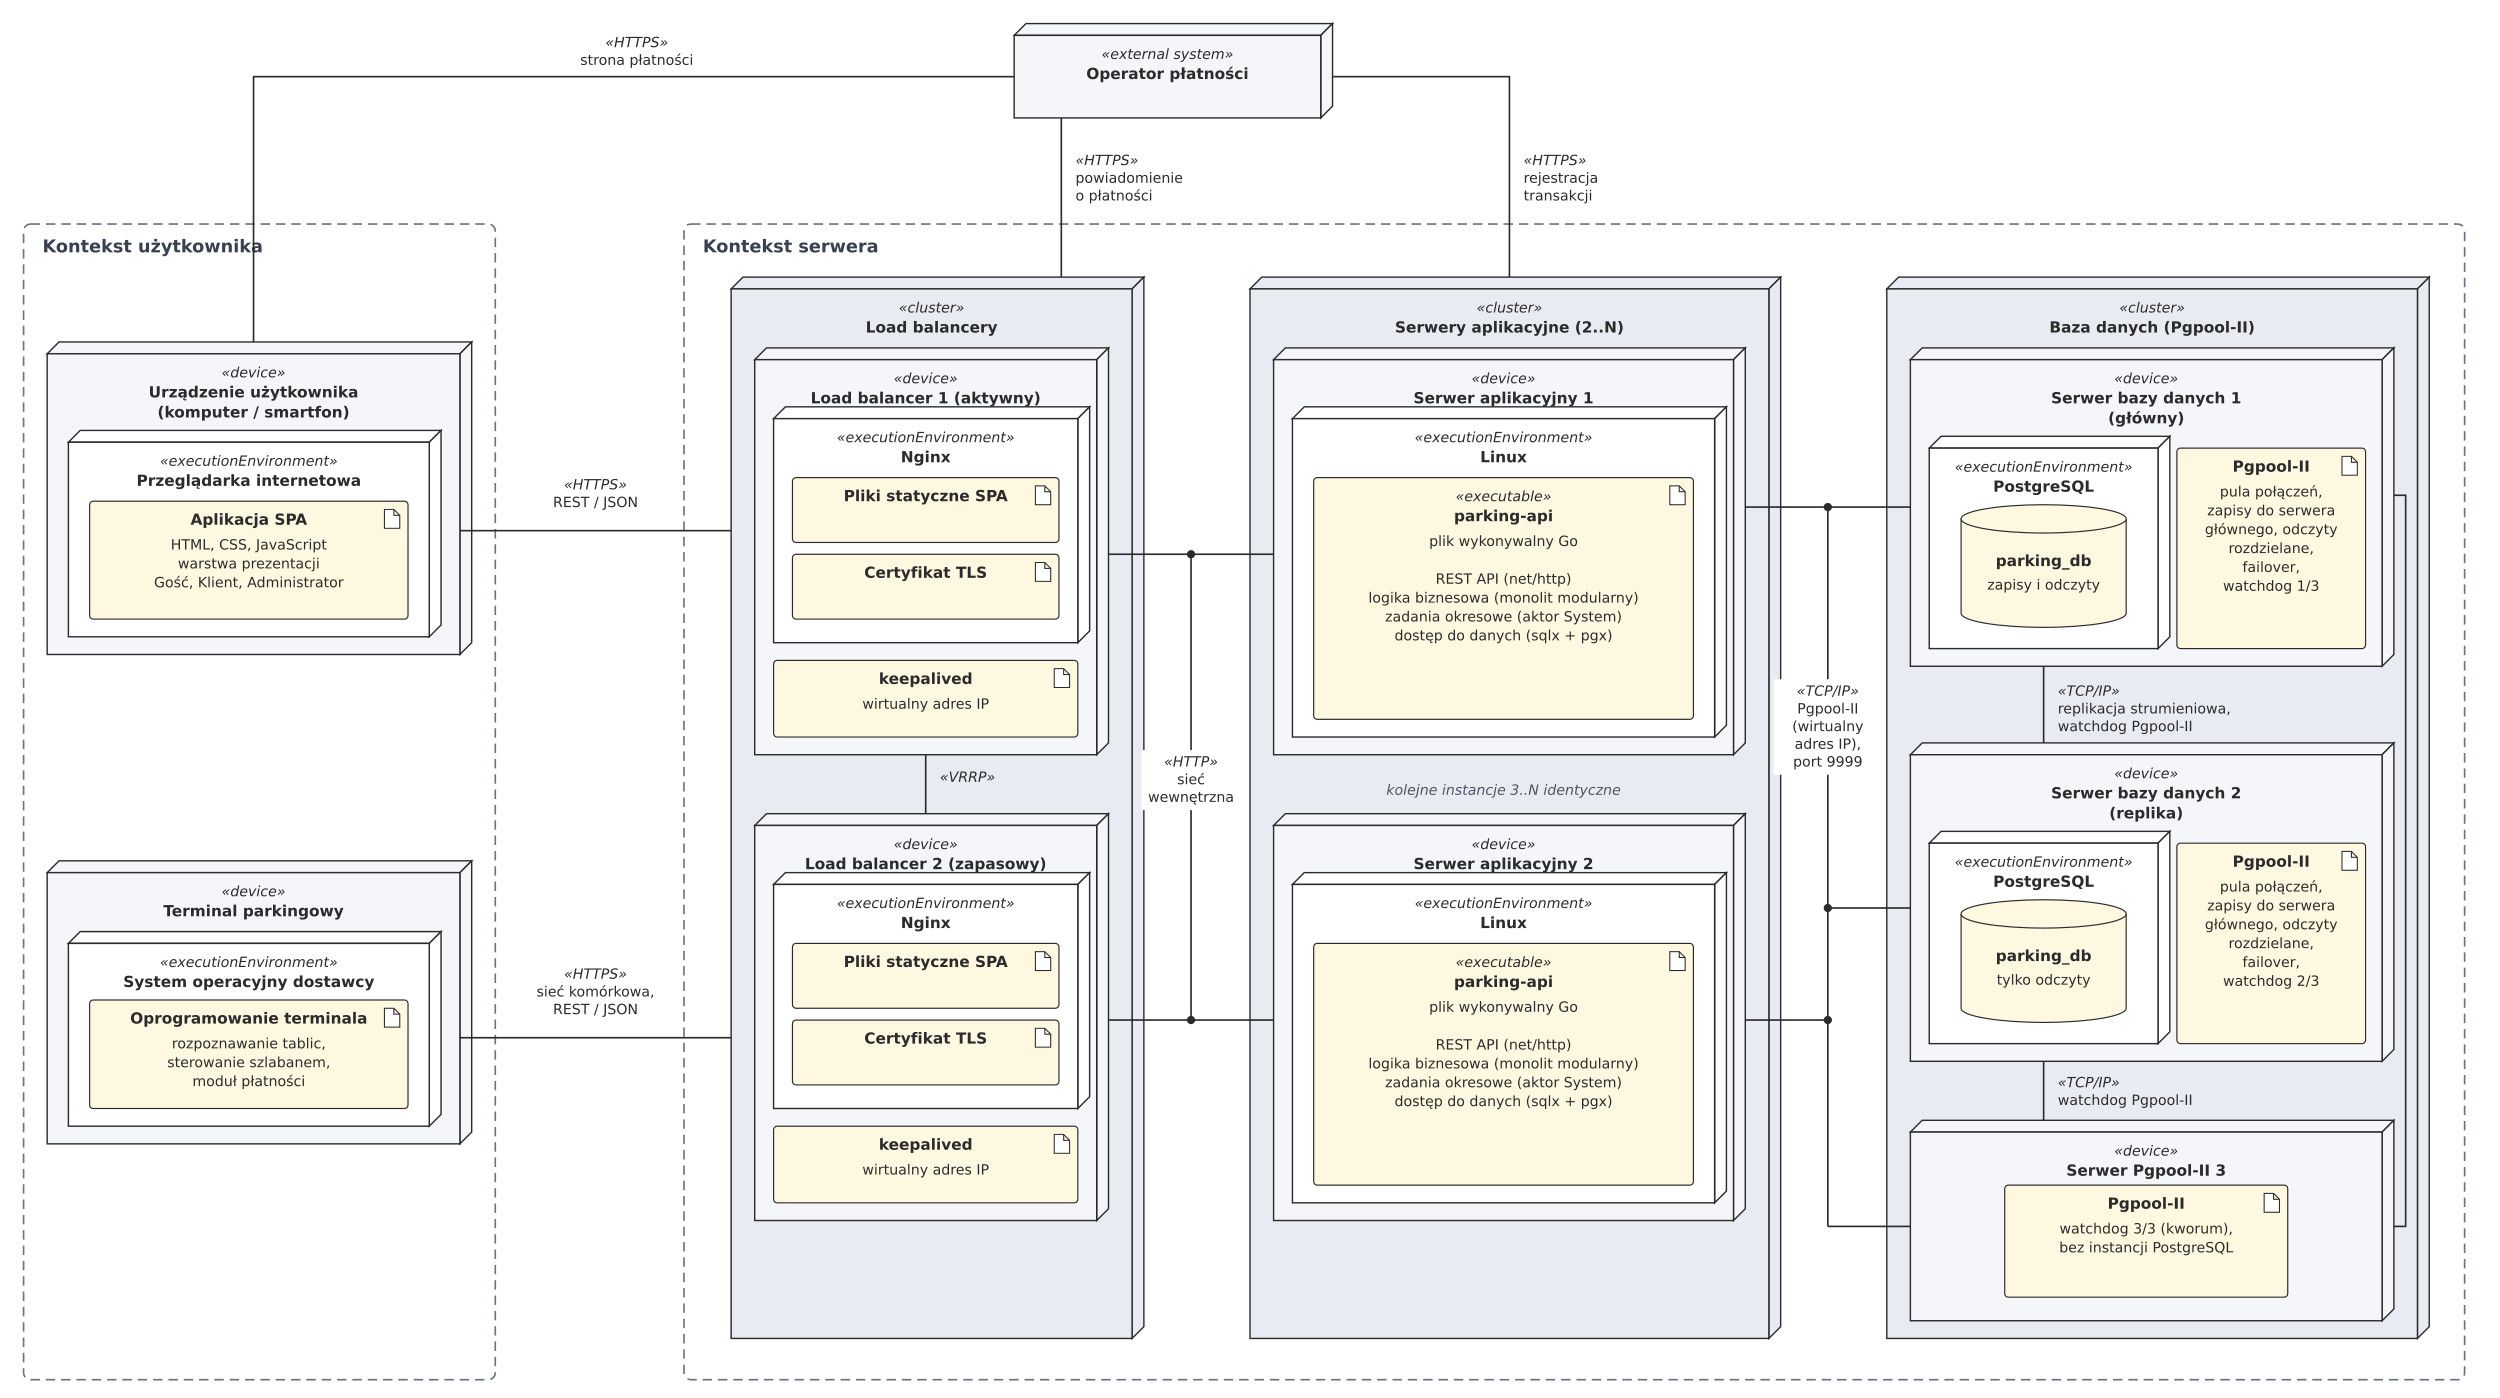
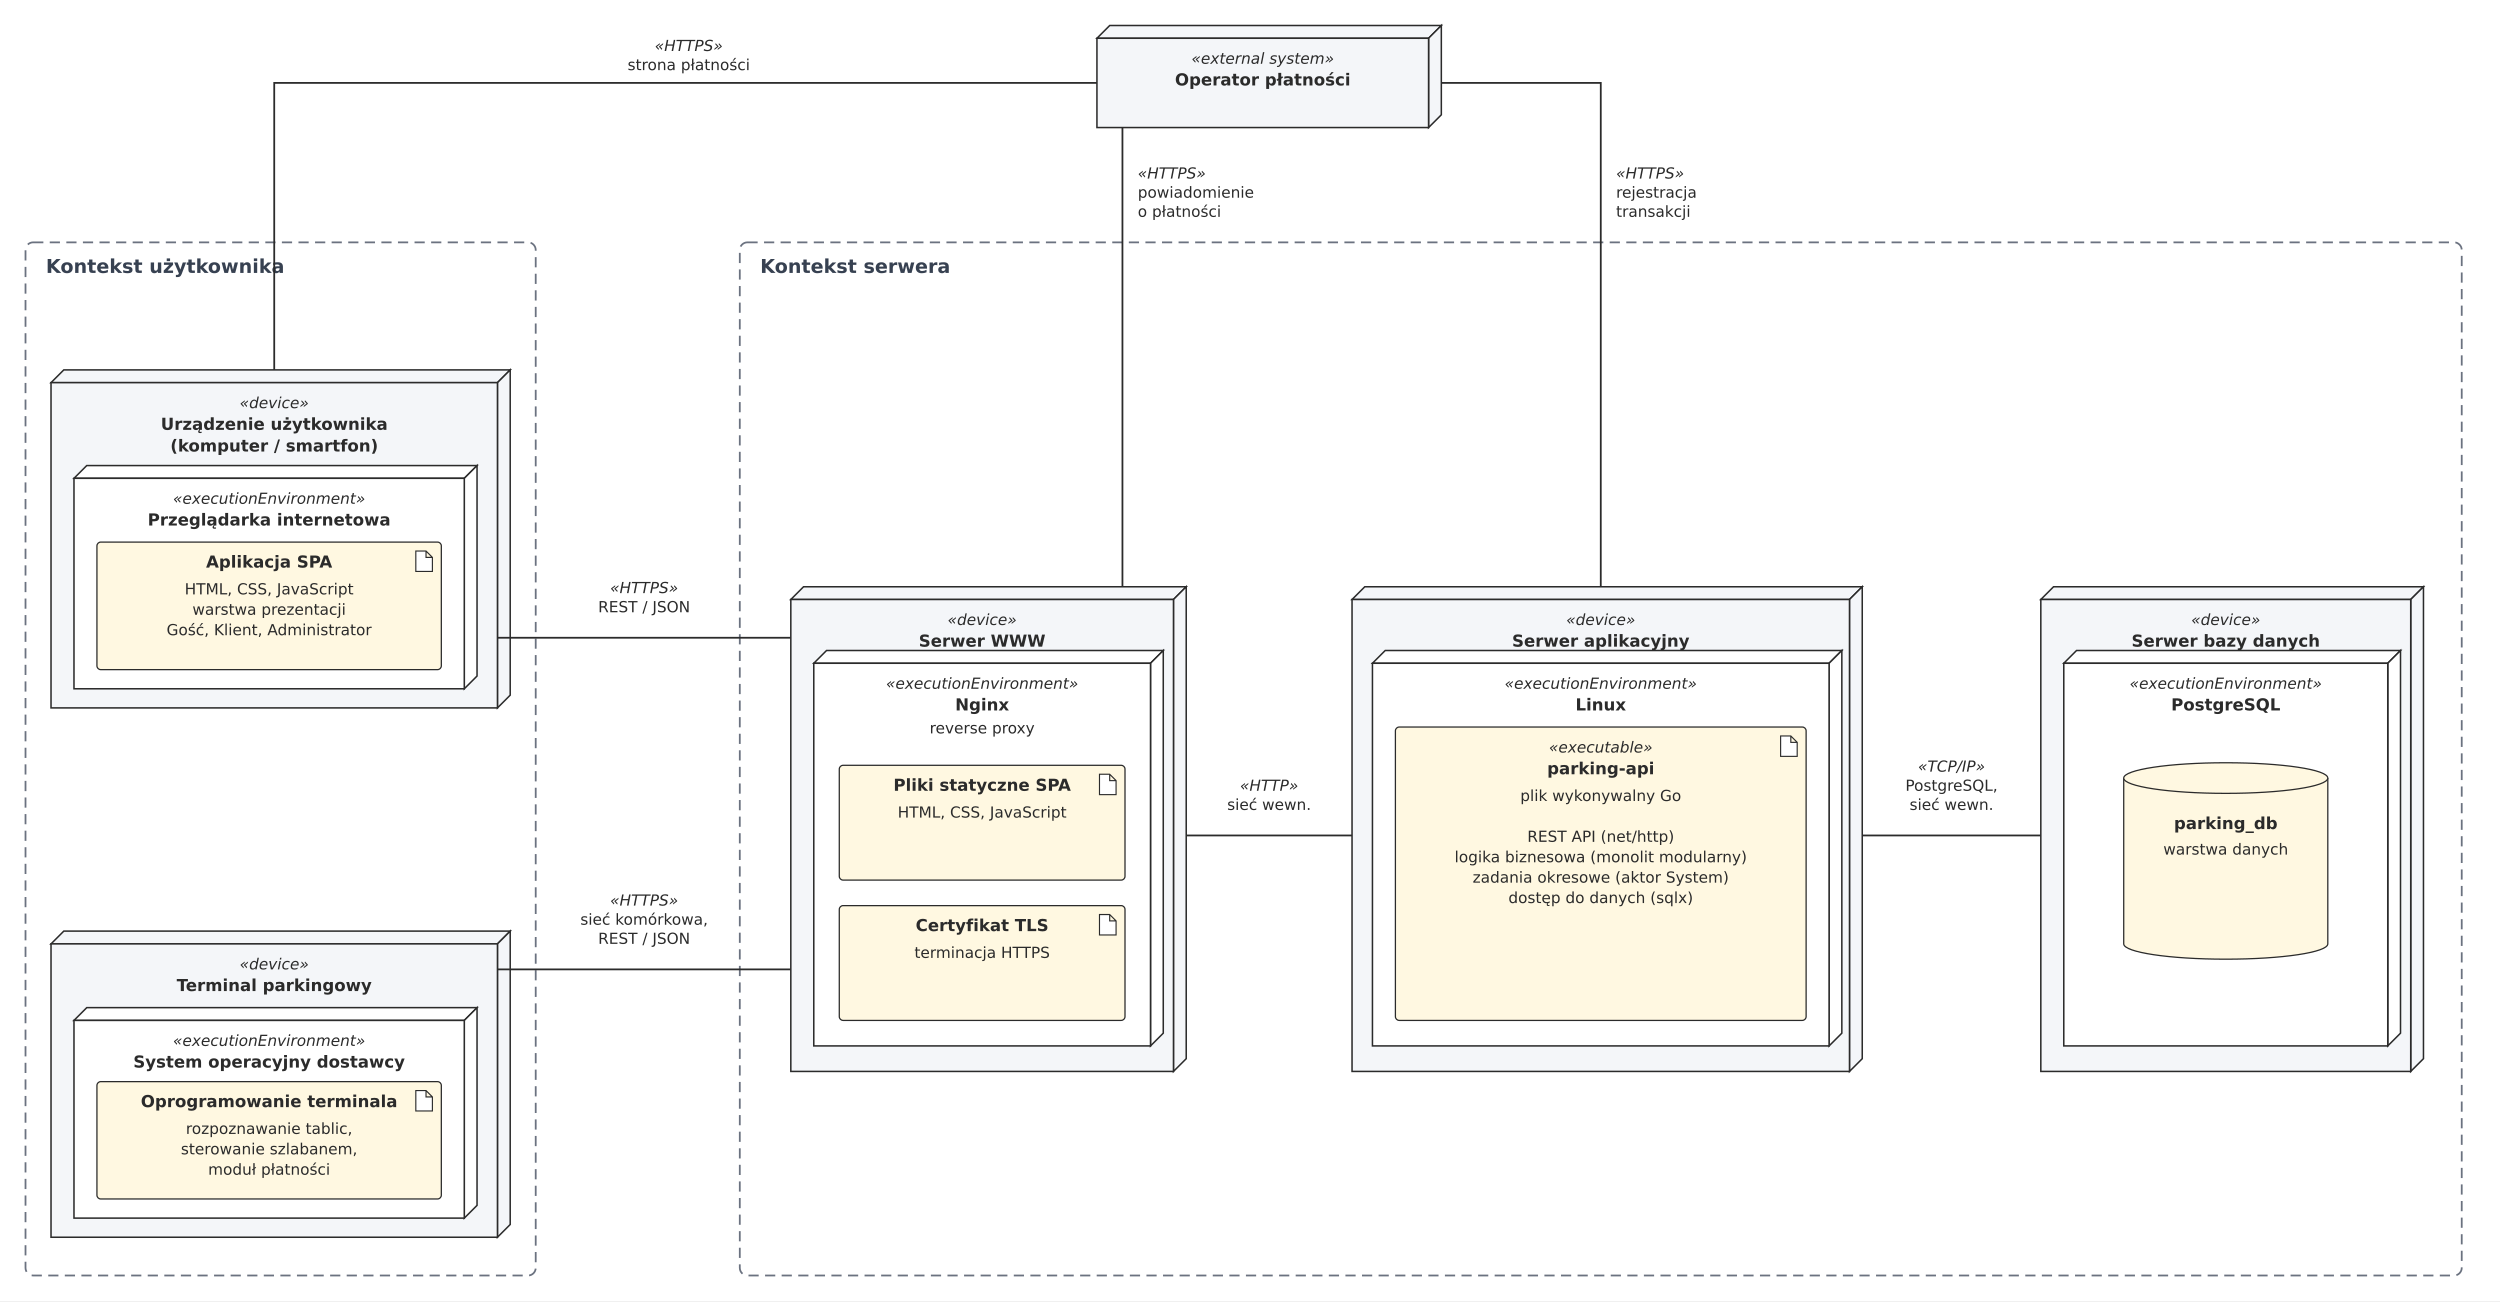
- <svg xmlns="http://www.w3.org/2000/svg" width="2120" height="1185" viewBox="0 0 2120 1185">
-   <rect width="2120" height="1185" fill="#FFFFFF" />
-   <rect x="20" y="190" width="400" height="980" rx="6" fill="none" stroke="#6B7280" stroke-width="1.4" stroke-dasharray="8 5" />
+ <svg xmlns="http://www.w3.org/2000/svg" width="1960" height="1020" viewBox="0 0 1960 1020">
+   <rect width="1960" height="1020" fill="#FFFFFF" />
+   <rect x="20" y="190" width="400" height="810" rx="6" fill="none" stroke="#6B7280" stroke-width="1.4" stroke-dasharray="8 5" />
  <text x="36" y="214" font-family="DejaVu Sans, sans-serif" font-size="15" text-anchor="start" font-weight="bold" font-style="normal" fill="#374151">Kontekst użytkownika</text>
-   <rect x="580" y="190" width="1510" height="980" rx="6" fill="none" stroke="#6B7280" stroke-width="1.4" stroke-dasharray="8 5" />
+   <rect x="580" y="190" width="1350" height="810" rx="6" fill="none" stroke="#6B7280" stroke-width="1.4" stroke-dasharray="8 5" />
  <text x="596" y="214" font-family="DejaVu Sans, sans-serif" font-size="15" text-anchor="start" font-weight="bold" font-style="normal" fill="#374151">Kontekst serwera</text>
  <polygon points="40,300 50,290 400,290 390,300" fill="#F4F6F9" stroke="#2B2B2B" stroke-width="1.2" />
  <polygon points="390,300 400,290 400,545 390,555" fill="#F4F6F9" stroke="#2B2B2B" stroke-width="1.2" />
  <rect x="40" y="300" width="350" height="255" fill="#F4F6F9" stroke="#2B2B2B" stroke-width="1.2" />
  <text x="215.0" y="320" font-family="DejaVu Sans, sans-serif" font-size="12" text-anchor="middle" font-weight="normal" font-style="italic" fill="#2B2B2B">«device»</text>
  <text x="215.0" y="337" font-family="DejaVu Sans, sans-serif" font-size="13" text-anchor="middle" font-weight="bold" font-style="normal" fill="#2B2B2B">Urządzenie użytkownika</text>
  <text x="215.0" y="354" font-family="DejaVu Sans, sans-serif" font-size="13" text-anchor="middle" font-weight="bold" font-style="normal" fill="#2B2B2B">(komputer / smartfon)</text>
  <polygon points="58,375 68,365 374,365 364,375" fill="#FFFFFF" stroke="#2B2B2B" stroke-width="1.2" />
  <polygon points="364,375 374,365 374,530 364,540" fill="#FFFFFF" stroke="#2B2B2B" stroke-width="1.2" />
  <rect x="58" y="375" width="306" height="165" fill="#FFFFFF" stroke="#2B2B2B" stroke-width="1.2" />
  <text x="211.0" y="395" font-family="DejaVu Sans, sans-serif" font-size="12" text-anchor="middle" font-weight="normal" font-style="italic" fill="#2B2B2B">«executionEnvironment»</text>
  <text x="211.0" y="412" font-family="DejaVu Sans, sans-serif" font-size="13" text-anchor="middle" font-weight="bold" font-style="normal" fill="#2B2B2B">Przeglądarka internetowa</text>
  <rect x="76" y="425" width="270" height="100" rx="3" fill="#FFF8E1" stroke="#2B2B2B" stroke-width="1" />
  <path d="M326,432 h8 l5,5 v11 h-13 z M334,432 v5 h5" fill="#FFFFFF" stroke="#2B2B2B" stroke-width="0.9" />
  <text x="211.0" y="445" font-family="DejaVu Sans, sans-serif" font-size="13" text-anchor="middle" font-weight="bold" font-style="normal" fill="#2B2B2B">Aplikacja SPA</text>
  <text x="211.0" y="466" font-family="DejaVu Sans, sans-serif" font-size="12" text-anchor="middle" font-weight="normal" font-style="normal" fill="#2B2B2B">HTML, CSS, JavaScript</text>
  <text x="211.0" y="482" font-family="DejaVu Sans, sans-serif" font-size="12" text-anchor="middle" font-weight="normal" font-style="normal" fill="#2B2B2B">warstwa prezentacji</text>
  <text x="211.0" y="498" font-family="DejaVu Sans, sans-serif" font-size="12" text-anchor="middle" font-weight="normal" font-style="normal" fill="#2B2B2B">Gość, Klient, Administrator</text>
  <polygon points="40,740 50,730 400,730 390,740" fill="#F4F6F9" stroke="#2B2B2B" stroke-width="1.2" />
  <polygon points="390,740 400,730 400,960 390,970" fill="#F4F6F9" stroke="#2B2B2B" stroke-width="1.2" />
  <rect x="40" y="740" width="350" height="230" fill="#F4F6F9" stroke="#2B2B2B" stroke-width="1.2" />
  <text x="215.0" y="760" font-family="DejaVu Sans, sans-serif" font-size="12" text-anchor="middle" font-weight="normal" font-style="italic" fill="#2B2B2B">«device»</text>
  <text x="215.0" y="777" font-family="DejaVu Sans, sans-serif" font-size="13" text-anchor="middle" font-weight="bold" font-style="normal" fill="#2B2B2B">Terminal parkingowy</text>
  <polygon points="58,800 68,790 374,790 364,800" fill="#FFFFFF" stroke="#2B2B2B" stroke-width="1.2" />
  <polygon points="364,800 374,790 374,945 364,955" fill="#FFFFFF" stroke="#2B2B2B" stroke-width="1.2" />
  <rect x="58" y="800" width="306" height="155" fill="#FFFFFF" stroke="#2B2B2B" stroke-width="1.2" />
  <text x="211.0" y="820" font-family="DejaVu Sans, sans-serif" font-size="12" text-anchor="middle" font-weight="normal" font-style="italic" fill="#2B2B2B">«executionEnvironment»</text>
  <text x="211.0" y="837" font-family="DejaVu Sans, sans-serif" font-size="13" text-anchor="middle" font-weight="bold" font-style="normal" fill="#2B2B2B">System operacyjny dostawcy</text>
  <rect x="76" y="848" width="270" height="92" rx="3" fill="#FFF8E1" stroke="#2B2B2B" stroke-width="1" />
  <path d="M326,855 h8 l5,5 v11 h-13 z M334,855 v5 h5" fill="#FFFFFF" stroke="#2B2B2B" stroke-width="0.9" />
  <text x="211.0" y="868" font-family="DejaVu Sans, sans-serif" font-size="13" text-anchor="middle" font-weight="bold" font-style="normal" fill="#2B2B2B">Oprogramowanie terminala</text>
  <text x="211.0" y="889" font-family="DejaVu Sans, sans-serif" font-size="12" text-anchor="middle" font-weight="normal" font-style="normal" fill="#2B2B2B">rozpoznawanie tablic,</text>
  <text x="211.0" y="905" font-family="DejaVu Sans, sans-serif" font-size="12" text-anchor="middle" font-weight="normal" font-style="normal" fill="#2B2B2B">sterowanie szlabanem,</text>
  <text x="211.0" y="921" font-family="DejaVu Sans, sans-serif" font-size="12" text-anchor="middle" font-weight="normal" font-style="normal" fill="#2B2B2B">moduł płatności</text>
-   <polygon points="620,245 630,235 970,235 960,245" fill="#E8ECF2" stroke="#2B2B2B" stroke-width="1.2" />
-   <polygon points="960,245 970,235 970,1125 960,1135" fill="#E8ECF2" stroke="#2B2B2B" stroke-width="1.2" />
-   <rect x="620" y="245" width="340" height="890" fill="#E8ECF2" stroke="#2B2B2B" stroke-width="1.2" />
-   <text x="790.0" y="265" font-family="DejaVu Sans, sans-serif" font-size="12" text-anchor="middle" font-weight="normal" font-style="italic" fill="#2B2B2B">«cluster»</text>
-   <text x="790.0" y="282" font-family="DejaVu Sans, sans-serif" font-size="13" text-anchor="middle" font-weight="bold" font-style="normal" fill="#2B2B2B">Load balancery</text>
-   <polygon points="640,305 650,295 940,295 930,305" fill="#F4F6F9" stroke="#2B2B2B" stroke-width="1.2" />
-   <polygon points="930,305 940,295 940,630 930,640" fill="#F4F6F9" stroke="#2B2B2B" stroke-width="1.2" />
-   <rect x="640" y="305" width="290" height="335" fill="#F4F6F9" stroke="#2B2B2B" stroke-width="1.2" />
-   <text x="785.0" y="325" font-family="DejaVu Sans, sans-serif" font-size="12" text-anchor="middle" font-weight="normal" font-style="italic" fill="#2B2B2B">«device»</text>
-   <text x="785.0" y="342" font-family="DejaVu Sans, sans-serif" font-size="13" text-anchor="middle" font-weight="bold" font-style="normal" fill="#2B2B2B">Load balancer 1 (aktywny)</text>
-   <polygon points="656,355 666,345 924,345 914,355" fill="#FFFFFF" stroke="#2B2B2B" stroke-width="1.2" />
-   <polygon points="914,355 924,345 924,535 914,545" fill="#FFFFFF" stroke="#2B2B2B" stroke-width="1.2" />
-   <rect x="656" y="355" width="258" height="190" fill="#FFFFFF" stroke="#2B2B2B" stroke-width="1.2" />
-   <text x="785.0" y="375" font-family="DejaVu Sans, sans-serif" font-size="12" text-anchor="middle" font-weight="normal" font-style="italic" fill="#2B2B2B">«executionEnvironment»</text>
-   <text x="785.0" y="392" font-family="DejaVu Sans, sans-serif" font-size="13" text-anchor="middle" font-weight="bold" font-style="normal" fill="#2B2B2B">Nginx</text>
-   <rect x="672" y="405" width="226" height="55" rx="3" fill="#FFF8E1" stroke="#2B2B2B" stroke-width="1" />
-   <path d="M878,412 h8 l5,5 v11 h-13 z M886,412 v5 h5" fill="#FFFFFF" stroke="#2B2B2B" stroke-width="0.9" />
-   <text x="785.0" y="425" font-family="DejaVu Sans, sans-serif" font-size="13" text-anchor="middle" font-weight="bold" font-style="normal" fill="#2B2B2B">Pliki statyczne SPA</text>
-   <rect x="672" y="470" width="226" height="55" rx="3" fill="#FFF8E1" stroke="#2B2B2B" stroke-width="1" />
-   <path d="M878,477 h8 l5,5 v11 h-13 z M886,477 v5 h5" fill="#FFFFFF" stroke="#2B2B2B" stroke-width="0.9" />
-   <text x="785.0" y="490" font-family="DejaVu Sans, sans-serif" font-size="13" text-anchor="middle" font-weight="bold" font-style="normal" fill="#2B2B2B">Certyfikat TLS</text>
-   <rect x="656" y="560" width="258" height="65" rx="3" fill="#FFF8E1" stroke="#2B2B2B" stroke-width="1" />
-   <path d="M894,567 h8 l5,5 v11 h-13 z M902,567 v5 h5" fill="#FFFFFF" stroke="#2B2B2B" stroke-width="0.9" />
-   <text x="785.0" y="580" font-family="DejaVu Sans, sans-serif" font-size="13" text-anchor="middle" font-weight="bold" font-style="normal" fill="#2B2B2B">keepalived</text>
-   <text x="785.0" y="601" font-family="DejaVu Sans, sans-serif" font-size="12" text-anchor="middle" font-weight="normal" font-style="normal" fill="#2B2B2B">wirtualny adres IP</text>
-   <polygon points="640,700 650,690 940,690 930,700" fill="#F4F6F9" stroke="#2B2B2B" stroke-width="1.2" />
-   <polygon points="930,700 940,690 940,1025 930,1035" fill="#F4F6F9" stroke="#2B2B2B" stroke-width="1.2" />
-   <rect x="640" y="700" width="290" height="335" fill="#F4F6F9" stroke="#2B2B2B" stroke-width="1.2" />
-   <text x="785.0" y="720" font-family="DejaVu Sans, sans-serif" font-size="12" text-anchor="middle" font-weight="normal" font-style="italic" fill="#2B2B2B">«device»</text>
-   <text x="785.0" y="737" font-family="DejaVu Sans, sans-serif" font-size="13" text-anchor="middle" font-weight="bold" font-style="normal" fill="#2B2B2B">Load balancer 2 (zapasowy)</text>
-   <polygon points="656,750 666,740 924,740 914,750" fill="#FFFFFF" stroke="#2B2B2B" stroke-width="1.2" />
-   <polygon points="914,750 924,740 924,930 914,940" fill="#FFFFFF" stroke="#2B2B2B" stroke-width="1.2" />
-   <rect x="656" y="750" width="258" height="190" fill="#FFFFFF" stroke="#2B2B2B" stroke-width="1.2" />
-   <text x="785.0" y="770" font-family="DejaVu Sans, sans-serif" font-size="12" text-anchor="middle" font-weight="normal" font-style="italic" fill="#2B2B2B">«executionEnvironment»</text>
-   <text x="785.0" y="787" font-family="DejaVu Sans, sans-serif" font-size="13" text-anchor="middle" font-weight="bold" font-style="normal" fill="#2B2B2B">Nginx</text>
-   <rect x="672" y="800" width="226" height="55" rx="3" fill="#FFF8E1" stroke="#2B2B2B" stroke-width="1" />
-   <path d="M878,807 h8 l5,5 v11 h-13 z M886,807 v5 h5" fill="#FFFFFF" stroke="#2B2B2B" stroke-width="0.9" />
-   <text x="785.0" y="820" font-family="DejaVu Sans, sans-serif" font-size="13" text-anchor="middle" font-weight="bold" font-style="normal" fill="#2B2B2B">Pliki statyczne SPA</text>
-   <rect x="672" y="865" width="226" height="55" rx="3" fill="#FFF8E1" stroke="#2B2B2B" stroke-width="1" />
-   <path d="M878,872 h8 l5,5 v11 h-13 z M886,872 v5 h5" fill="#FFFFFF" stroke="#2B2B2B" stroke-width="0.9" />
-   <text x="785.0" y="885" font-family="DejaVu Sans, sans-serif" font-size="13" text-anchor="middle" font-weight="bold" font-style="normal" fill="#2B2B2B">Certyfikat TLS</text>
-   <rect x="656" y="955" width="258" height="65" rx="3" fill="#FFF8E1" stroke="#2B2B2B" stroke-width="1" />
-   <path d="M894,962 h8 l5,5 v11 h-13 z M902,962 v5 h5" fill="#FFFFFF" stroke="#2B2B2B" stroke-width="0.9" />
-   <text x="785.0" y="975" font-family="DejaVu Sans, sans-serif" font-size="13" text-anchor="middle" font-weight="bold" font-style="normal" fill="#2B2B2B">keepalived</text>
-   <text x="785.0" y="996" font-family="DejaVu Sans, sans-serif" font-size="12" text-anchor="middle" font-weight="normal" font-style="normal" fill="#2B2B2B">wirtualny adres IP</text>
-   <path d="M785,640 L785,690" fill="none" stroke="#2B2B2B" stroke-width="1.4" />
-   <text x="797" y="663" font-family="DejaVu Sans, sans-serif" font-size="12" text-anchor="start" font-weight="normal" font-style="italic" fill="#2B2B2B">«VRRP»</text>
-   <polygon points="1060,245 1070,235 1510,235 1500,245" fill="#E8ECF2" stroke="#2B2B2B" stroke-width="1.2" />
-   <polygon points="1500,245 1510,235 1510,1125 1500,1135" fill="#E8ECF2" stroke="#2B2B2B" stroke-width="1.2" />
-   <rect x="1060" y="245" width="440" height="890" fill="#E8ECF2" stroke="#2B2B2B" stroke-width="1.2" />
-   <text x="1280.0" y="265" font-family="DejaVu Sans, sans-serif" font-size="12" text-anchor="middle" font-weight="normal" font-style="italic" fill="#2B2B2B">«cluster»</text>
-   <text x="1280.0" y="282" font-family="DejaVu Sans, sans-serif" font-size="13" text-anchor="middle" font-weight="bold" font-style="normal" fill="#2B2B2B">Serwery aplikacyjne (2..N)</text>
-   <polygon points="1080,305 1090,295 1480,295 1470,305" fill="#F4F6F9" stroke="#2B2B2B" stroke-width="1.2" />
-   <polygon points="1470,305 1480,295 1480,630 1470,640" fill="#F4F6F9" stroke="#2B2B2B" stroke-width="1.2" />
-   <rect x="1080" y="305" width="390" height="335" fill="#F4F6F9" stroke="#2B2B2B" stroke-width="1.2" />
-   <text x="1275.0" y="325" font-family="DejaVu Sans, sans-serif" font-size="12" text-anchor="middle" font-weight="normal" font-style="italic" fill="#2B2B2B">«device»</text>
-   <text x="1275.0" y="342" font-family="DejaVu Sans, sans-serif" font-size="13" text-anchor="middle" font-weight="bold" font-style="normal" fill="#2B2B2B">Serwer aplikacyjny 1</text>
-   <polygon points="1096,355 1106,345 1464,345 1454,355" fill="#FFFFFF" stroke="#2B2B2B" stroke-width="1.2" />
-   <polygon points="1454,355 1464,345 1464,615 1454,625" fill="#FFFFFF" stroke="#2B2B2B" stroke-width="1.2" />
-   <rect x="1096" y="355" width="358" height="270" fill="#FFFFFF" stroke="#2B2B2B" stroke-width="1.2" />
-   <text x="1275.0" y="375" font-family="DejaVu Sans, sans-serif" font-size="12" text-anchor="middle" font-weight="normal" font-style="italic" fill="#2B2B2B">«executionEnvironment»</text>
-   <text x="1275.0" y="392" font-family="DejaVu Sans, sans-serif" font-size="13" text-anchor="middle" font-weight="bold" font-style="normal" fill="#2B2B2B">Linux</text>
-   <rect x="1114" y="405" width="322" height="205" rx="3" fill="#FFF8E1" stroke="#2B2B2B" stroke-width="1" />
-   <path d="M1416,412 h8 l5,5 v11 h-13 z M1424,412 v5 h5" fill="#FFFFFF" stroke="#2B2B2B" stroke-width="0.9" />
-   <text x="1275.0" y="425" font-family="DejaVu Sans, sans-serif" font-size="12" text-anchor="middle" font-weight="normal" font-style="italic" fill="#2B2B2B">«executable»</text>
-   <text x="1275.0" y="442" font-family="DejaVu Sans, sans-serif" font-size="13" text-anchor="middle" font-weight="bold" font-style="normal" fill="#2B2B2B">parking-api</text>
-   <text x="1275.0" y="463" font-family="DejaVu Sans, sans-serif" font-size="12" text-anchor="middle" font-weight="normal" font-style="normal" fill="#2B2B2B">plik wykonywalny Go</text>
-   <text x="1275.0" y="479" font-family="DejaVu Sans, sans-serif" font-size="12" text-anchor="middle" font-weight="normal" font-style="normal" fill="#2B2B2B" />
-   <text x="1275.0" y="495" font-family="DejaVu Sans, sans-serif" font-size="12" text-anchor="middle" font-weight="normal" font-style="normal" fill="#2B2B2B">REST API (net/http)</text>
-   <text x="1275.0" y="511" font-family="DejaVu Sans, sans-serif" font-size="12" text-anchor="middle" font-weight="normal" font-style="normal" fill="#2B2B2B">logika biznesowa (monolit modularny)</text>
-   <text x="1275.0" y="527" font-family="DejaVu Sans, sans-serif" font-size="12" text-anchor="middle" font-weight="normal" font-style="normal" fill="#2B2B2B">zadania okresowe (aktor System)</text>
-   <text x="1275.0" y="543" font-family="DejaVu Sans, sans-serif" font-size="12" text-anchor="middle" font-weight="normal" font-style="normal" fill="#2B2B2B">dostęp do danych (sqlx + pgx)</text>
-   <polygon points="1080,700 1090,690 1480,690 1470,700" fill="#F4F6F9" stroke="#2B2B2B" stroke-width="1.2" />
-   <polygon points="1470,700 1480,690 1480,1025 1470,1035" fill="#F4F6F9" stroke="#2B2B2B" stroke-width="1.2" />
-   <rect x="1080" y="700" width="390" height="335" fill="#F4F6F9" stroke="#2B2B2B" stroke-width="1.2" />
-   <text x="1275.0" y="720" font-family="DejaVu Sans, sans-serif" font-size="12" text-anchor="middle" font-weight="normal" font-style="italic" fill="#2B2B2B">«device»</text>
-   <text x="1275.0" y="737" font-family="DejaVu Sans, sans-serif" font-size="13" text-anchor="middle" font-weight="bold" font-style="normal" fill="#2B2B2B">Serwer aplikacyjny 2</text>
-   <polygon points="1096,750 1106,740 1464,740 1454,750" fill="#FFFFFF" stroke="#2B2B2B" stroke-width="1.2" />
-   <polygon points="1454,750 1464,740 1464,1010 1454,1020" fill="#FFFFFF" stroke="#2B2B2B" stroke-width="1.2" />
-   <rect x="1096" y="750" width="358" height="270" fill="#FFFFFF" stroke="#2B2B2B" stroke-width="1.2" />
-   <text x="1275.0" y="770" font-family="DejaVu Sans, sans-serif" font-size="12" text-anchor="middle" font-weight="normal" font-style="italic" fill="#2B2B2B">«executionEnvironment»</text>
-   <text x="1275.0" y="787" font-family="DejaVu Sans, sans-serif" font-size="13" text-anchor="middle" font-weight="bold" font-style="normal" fill="#2B2B2B">Linux</text>
-   <rect x="1114" y="800" width="322" height="205" rx="3" fill="#FFF8E1" stroke="#2B2B2B" stroke-width="1" />
-   <path d="M1416,807 h8 l5,5 v11 h-13 z M1424,807 v5 h5" fill="#FFFFFF" stroke="#2B2B2B" stroke-width="0.9" />
-   <text x="1275.0" y="820" font-family="DejaVu Sans, sans-serif" font-size="12" text-anchor="middle" font-weight="normal" font-style="italic" fill="#2B2B2B">«executable»</text>
-   <text x="1275.0" y="837" font-family="DejaVu Sans, sans-serif" font-size="13" text-anchor="middle" font-weight="bold" font-style="normal" fill="#2B2B2B">parking-api</text>
-   <text x="1275.0" y="858" font-family="DejaVu Sans, sans-serif" font-size="12" text-anchor="middle" font-weight="normal" font-style="normal" fill="#2B2B2B">plik wykonywalny Go</text>
-   <text x="1275.0" y="874" font-family="DejaVu Sans, sans-serif" font-size="12" text-anchor="middle" font-weight="normal" font-style="normal" fill="#2B2B2B" />
-   <text x="1275.0" y="890" font-family="DejaVu Sans, sans-serif" font-size="12" text-anchor="middle" font-weight="normal" font-style="normal" fill="#2B2B2B">REST API (net/http)</text>
-   <text x="1275.0" y="906" font-family="DejaVu Sans, sans-serif" font-size="12" text-anchor="middle" font-weight="normal" font-style="normal" fill="#2B2B2B">logika biznesowa (monolit modularny)</text>
-   <text x="1275.0" y="922" font-family="DejaVu Sans, sans-serif" font-size="12" text-anchor="middle" font-weight="normal" font-style="normal" fill="#2B2B2B">zadania okresowe (aktor System)</text>
-   <text x="1275.0" y="938" font-family="DejaVu Sans, sans-serif" font-size="12" text-anchor="middle" font-weight="normal" font-style="normal" fill="#2B2B2B">dostęp do danych (sqlx + pgx)</text>
-   <text x="1275" y="674" font-family="DejaVu Sans, sans-serif" font-size="12" text-anchor="middle" font-weight="normal" font-style="italic" fill="#4B5563">kolejne instancje 3..N identyczne</text>
-   <polygon points="1600,245 1610,235 2060,235 2050,245" fill="#E8ECF2" stroke="#2B2B2B" stroke-width="1.2" />
-   <polygon points="2050,245 2060,235 2060,1125 2050,1135" fill="#E8ECF2" stroke="#2B2B2B" stroke-width="1.2" />
-   <rect x="1600" y="245" width="450" height="890" fill="#E8ECF2" stroke="#2B2B2B" stroke-width="1.2" />
-   <text x="1825.0" y="265" font-family="DejaVu Sans, sans-serif" font-size="12" text-anchor="middle" font-weight="normal" font-style="italic" fill="#2B2B2B">«cluster»</text>
-   <text x="1825.0" y="282" font-family="DejaVu Sans, sans-serif" font-size="13" text-anchor="middle" font-weight="bold" font-style="normal" fill="#2B2B2B">Baza danych (Pgpool-II)</text>
-   <polygon points="1620,305 1630,295 2030,295 2020,305" fill="#F4F6F9" stroke="#2B2B2B" stroke-width="1.2" />
-   <polygon points="2020,305 2030,295 2030,555 2020,565" fill="#F4F6F9" stroke="#2B2B2B" stroke-width="1.2" />
-   <rect x="1620" y="305" width="400" height="260" fill="#F4F6F9" stroke="#2B2B2B" stroke-width="1.2" />
-   <text x="1820.0" y="325" font-family="DejaVu Sans, sans-serif" font-size="12" text-anchor="middle" font-weight="normal" font-style="italic" fill="#2B2B2B">«device»</text>
-   <text x="1820.0" y="342" font-family="DejaVu Sans, sans-serif" font-size="13" text-anchor="middle" font-weight="bold" font-style="normal" fill="#2B2B2B">Serwer bazy danych 1</text>
-   <text x="1820.0" y="359" font-family="DejaVu Sans, sans-serif" font-size="13" text-anchor="middle" font-weight="bold" font-style="normal" fill="#2B2B2B">(główny)</text>
-   <polygon points="1636,380 1646,370 1840,370 1830,380" fill="#FFFFFF" stroke="#2B2B2B" stroke-width="1.2" />
-   <polygon points="1830,380 1840,370 1840,540 1830,550" fill="#FFFFFF" stroke="#2B2B2B" stroke-width="1.2" />
-   <rect x="1636" y="380" width="194" height="170" fill="#FFFFFF" stroke="#2B2B2B" stroke-width="1.2" />
-   <text x="1733.0" y="400" font-family="DejaVu Sans, sans-serif" font-size="12" text-anchor="middle" font-weight="normal" font-style="italic" fill="#2B2B2B">«executionEnvironment»</text>
-   <text x="1733.0" y="417" font-family="DejaVu Sans, sans-serif" font-size="13" text-anchor="middle" font-weight="bold" font-style="normal" fill="#2B2B2B">PostgreSQL</text>
-   <path d="M1663,440 v80 a70,12 0 0 0 140,0 v-80" fill="#FFF8E1" stroke="#2B2B2B" stroke-width="1" />
-   <ellipse cx="1733" cy="440" rx="70" ry="12" fill="#FFF8E1" stroke="#2B2B2B" stroke-width="1" />
-   <text x="1733" y="480" font-family="DejaVu Sans, sans-serif" font-size="13" text-anchor="middle" font-weight="bold" font-style="normal" fill="#2B2B2B">parking_db</text>
-   <text x="1733" y="500" font-family="DejaVu Sans, sans-serif" font-size="12" text-anchor="middle" font-weight="normal" font-style="normal" fill="#2B2B2B">zapisy i odczyty</text>
-   <rect x="1846" y="380" width="160" height="170" rx="3" fill="#FFF8E1" stroke="#2B2B2B" stroke-width="1" />
-   <path d="M1986,387 h8 l5,5 v11 h-13 z M1994,387 v5 h5" fill="#FFFFFF" stroke="#2B2B2B" stroke-width="0.9" />
-   <text x="1926.0" y="400" font-family="DejaVu Sans, sans-serif" font-size="13" text-anchor="middle" font-weight="bold" font-style="normal" fill="#2B2B2B">Pgpool-II</text>
-   <text x="1926.0" y="421" font-family="DejaVu Sans, sans-serif" font-size="12" text-anchor="middle" font-weight="normal" font-style="normal" fill="#2B2B2B">pula połączeń,</text>
-   <text x="1926.0" y="437" font-family="DejaVu Sans, sans-serif" font-size="12" text-anchor="middle" font-weight="normal" font-style="normal" fill="#2B2B2B">zapisy do serwera</text>
-   <text x="1926.0" y="453" font-family="DejaVu Sans, sans-serif" font-size="12" text-anchor="middle" font-weight="normal" font-style="normal" fill="#2B2B2B">głównego, odczyty</text>
-   <text x="1926.0" y="469" font-family="DejaVu Sans, sans-serif" font-size="12" text-anchor="middle" font-weight="normal" font-style="normal" fill="#2B2B2B">rozdzielane,</text>
-   <text x="1926.0" y="485" font-family="DejaVu Sans, sans-serif" font-size="12" text-anchor="middle" font-weight="normal" font-style="normal" fill="#2B2B2B">failover,</text>
-   <text x="1926.0" y="501" font-family="DejaVu Sans, sans-serif" font-size="12" text-anchor="middle" font-weight="normal" font-style="normal" fill="#2B2B2B">watchdog 1/3</text>
-   <polygon points="1620,640 1630,630 2030,630 2020,640" fill="#F4F6F9" stroke="#2B2B2B" stroke-width="1.2" />
-   <polygon points="2020,640 2030,630 2030,890 2020,900" fill="#F4F6F9" stroke="#2B2B2B" stroke-width="1.2" />
-   <rect x="1620" y="640" width="400" height="260" fill="#F4F6F9" stroke="#2B2B2B" stroke-width="1.2" />
-   <text x="1820.0" y="660" font-family="DejaVu Sans, sans-serif" font-size="12" text-anchor="middle" font-weight="normal" font-style="italic" fill="#2B2B2B">«device»</text>
-   <text x="1820.0" y="677" font-family="DejaVu Sans, sans-serif" font-size="13" text-anchor="middle" font-weight="bold" font-style="normal" fill="#2B2B2B">Serwer bazy danych 2</text>
-   <text x="1820.0" y="694" font-family="DejaVu Sans, sans-serif" font-size="13" text-anchor="middle" font-weight="bold" font-style="normal" fill="#2B2B2B">(replika)</text>
-   <polygon points="1636,715 1646,705 1840,705 1830,715" fill="#FFFFFF" stroke="#2B2B2B" stroke-width="1.2" />
-   <polygon points="1830,715 1840,705 1840,875 1830,885" fill="#FFFFFF" stroke="#2B2B2B" stroke-width="1.2" />
-   <rect x="1636" y="715" width="194" height="170" fill="#FFFFFF" stroke="#2B2B2B" stroke-width="1.2" />
-   <text x="1733.0" y="735" font-family="DejaVu Sans, sans-serif" font-size="12" text-anchor="middle" font-weight="normal" font-style="italic" fill="#2B2B2B">«executionEnvironment»</text>
-   <text x="1733.0" y="752" font-family="DejaVu Sans, sans-serif" font-size="13" text-anchor="middle" font-weight="bold" font-style="normal" fill="#2B2B2B">PostgreSQL</text>
-   <path d="M1663,775 v80 a70,12 0 0 0 140,0 v-80" fill="#FFF8E1" stroke="#2B2B2B" stroke-width="1" />
-   <ellipse cx="1733" cy="775" rx="70" ry="12" fill="#FFF8E1" stroke="#2B2B2B" stroke-width="1" />
-   <text x="1733" y="815" font-family="DejaVu Sans, sans-serif" font-size="13" text-anchor="middle" font-weight="bold" font-style="normal" fill="#2B2B2B">parking_db</text>
-   <text x="1733" y="835" font-family="DejaVu Sans, sans-serif" font-size="12" text-anchor="middle" font-weight="normal" font-style="normal" fill="#2B2B2B">tylko odczyty</text>
-   <rect x="1846" y="715" width="160" height="170" rx="3" fill="#FFF8E1" stroke="#2B2B2B" stroke-width="1" />
-   <path d="M1986,722 h8 l5,5 v11 h-13 z M1994,722 v5 h5" fill="#FFFFFF" stroke="#2B2B2B" stroke-width="0.9" />
-   <text x="1926.0" y="735" font-family="DejaVu Sans, sans-serif" font-size="13" text-anchor="middle" font-weight="bold" font-style="normal" fill="#2B2B2B">Pgpool-II</text>
-   <text x="1926.0" y="756" font-family="DejaVu Sans, sans-serif" font-size="12" text-anchor="middle" font-weight="normal" font-style="normal" fill="#2B2B2B">pula połączeń,</text>
-   <text x="1926.0" y="772" font-family="DejaVu Sans, sans-serif" font-size="12" text-anchor="middle" font-weight="normal" font-style="normal" fill="#2B2B2B">zapisy do serwera</text>
-   <text x="1926.0" y="788" font-family="DejaVu Sans, sans-serif" font-size="12" text-anchor="middle" font-weight="normal" font-style="normal" fill="#2B2B2B">głównego, odczyty</text>
-   <text x="1926.0" y="804" font-family="DejaVu Sans, sans-serif" font-size="12" text-anchor="middle" font-weight="normal" font-style="normal" fill="#2B2B2B">rozdzielane,</text>
-   <text x="1926.0" y="820" font-family="DejaVu Sans, sans-serif" font-size="12" text-anchor="middle" font-weight="normal" font-style="normal" fill="#2B2B2B">failover,</text>
-   <text x="1926.0" y="836" font-family="DejaVu Sans, sans-serif" font-size="12" text-anchor="middle" font-weight="normal" font-style="normal" fill="#2B2B2B">watchdog 2/3</text>
-   <polygon points="1620,960 1630,950 2030,950 2020,960" fill="#F4F6F9" stroke="#2B2B2B" stroke-width="1.2" />
-   <polygon points="2020,960 2030,950 2030,1110 2020,1120" fill="#F4F6F9" stroke="#2B2B2B" stroke-width="1.2" />
-   <rect x="1620" y="960" width="400" height="160" fill="#F4F6F9" stroke="#2B2B2B" stroke-width="1.2" />
-   <text x="1820.0" y="980" font-family="DejaVu Sans, sans-serif" font-size="12" text-anchor="middle" font-weight="normal" font-style="italic" fill="#2B2B2B">«device»</text>
-   <text x="1820.0" y="997" font-family="DejaVu Sans, sans-serif" font-size="13" text-anchor="middle" font-weight="bold" font-style="normal" fill="#2B2B2B">Serwer Pgpool-II 3</text>
-   <rect x="1700" y="1005" width="240" height="95" rx="3" fill="#FFF8E1" stroke="#2B2B2B" stroke-width="1" />
-   <path d="M1920,1012 h8 l5,5 v11 h-13 z M1928,1012 v5 h5" fill="#FFFFFF" stroke="#2B2B2B" stroke-width="0.9" />
-   <text x="1820.0" y="1025" font-family="DejaVu Sans, sans-serif" font-size="13" text-anchor="middle" font-weight="bold" font-style="normal" fill="#2B2B2B">Pgpool-II</text>
-   <text x="1820.0" y="1046" font-family="DejaVu Sans, sans-serif" font-size="12" text-anchor="middle" font-weight="normal" font-style="normal" fill="#2B2B2B">watchdog 3/3 (kworum),</text>
-   <text x="1820.0" y="1062" font-family="DejaVu Sans, sans-serif" font-size="12" text-anchor="middle" font-weight="normal" font-style="normal" fill="#2B2B2B">bez instancji PostgreSQL</text>
-   <path d="M1733,565 L1733,630" fill="none" stroke="#2B2B2B" stroke-width="1.4" />
-   <text x="1745" y="590" font-family="DejaVu Sans, sans-serif" font-size="12" text-anchor="start" font-weight="normal" font-style="italic" fill="#2B2B2B">«TCP/IP»</text>
-   <text x="1745" y="605" font-family="DejaVu Sans, sans-serif" font-size="12" text-anchor="start" font-weight="normal" font-style="normal" fill="#2B2B2B">replikacja strumieniowa,</text>
-   <text x="1745" y="620" font-family="DejaVu Sans, sans-serif" font-size="12" text-anchor="start" font-weight="normal" font-style="normal" fill="#2B2B2B">watchdog Pgpool-II</text>
-   <path d="M1733,900 L1733,950" fill="none" stroke="#2B2B2B" stroke-width="1.4" />
-   <text x="1745" y="922" font-family="DejaVu Sans, sans-serif" font-size="12" text-anchor="start" font-weight="normal" font-style="italic" fill="#2B2B2B">«TCP/IP»</text>
-   <text x="1745" y="937" font-family="DejaVu Sans, sans-serif" font-size="12" text-anchor="start" font-weight="normal" font-style="normal" fill="#2B2B2B">watchdog Pgpool-II</text>
-   <path d="M2030,420 L2040,420 L2040,1040 L2030,1040" fill="none" stroke="#2B2B2B" stroke-width="1.4" />
+   <polygon points="620,470 630,460 930,460 920,470" fill="#F4F6F9" stroke="#2B2B2B" stroke-width="1.2" />
+   <polygon points="920,470 930,460 930,830 920,840" fill="#F4F6F9" stroke="#2B2B2B" stroke-width="1.2" />
+   <rect x="620" y="470" width="300" height="370" fill="#F4F6F9" stroke="#2B2B2B" stroke-width="1.2" />
+   <text x="770.0" y="490" font-family="DejaVu Sans, sans-serif" font-size="12" text-anchor="middle" font-weight="normal" font-style="italic" fill="#2B2B2B">«device»</text>
+   <text x="770.0" y="507" font-family="DejaVu Sans, sans-serif" font-size="13" text-anchor="middle" font-weight="bold" font-style="normal" fill="#2B2B2B">Serwer WWW</text>
+   <polygon points="638,520 648,510 912,510 902,520" fill="#FFFFFF" stroke="#2B2B2B" stroke-width="1.2" />
+   <polygon points="902,520 912,510 912,810 902,820" fill="#FFFFFF" stroke="#2B2B2B" stroke-width="1.2" />
+   <rect x="638" y="520" width="264" height="300" fill="#FFFFFF" stroke="#2B2B2B" stroke-width="1.2" />
+   <text x="770.0" y="540" font-family="DejaVu Sans, sans-serif" font-size="12" text-anchor="middle" font-weight="normal" font-style="italic" fill="#2B2B2B">«executionEnvironment»</text>
+   <text x="770.0" y="557" font-family="DejaVu Sans, sans-serif" font-size="13" text-anchor="middle" font-weight="bold" font-style="normal" fill="#2B2B2B">Nginx</text>
+   <text x="770" y="575" font-family="DejaVu Sans, sans-serif" font-size="12" text-anchor="middle" font-weight="normal" font-style="normal" fill="#2B2B2B">reverse proxy</text>
+   <rect x="658" y="600" width="224" height="90" rx="3" fill="#FFF8E1" stroke="#2B2B2B" stroke-width="1" />
+   <path d="M862,607 h8 l5,5 v11 h-13 z M870,607 v5 h5" fill="#FFFFFF" stroke="#2B2B2B" stroke-width="0.9" />
+   <text x="770.0" y="620" font-family="DejaVu Sans, sans-serif" font-size="13" text-anchor="middle" font-weight="bold" font-style="normal" fill="#2B2B2B">Pliki statyczne SPA</text>
+   <text x="770.0" y="641" font-family="DejaVu Sans, sans-serif" font-size="12" text-anchor="middle" font-weight="normal" font-style="normal" fill="#2B2B2B">HTML, CSS, JavaScript</text>
+   <rect x="658" y="710" width="224" height="90" rx="3" fill="#FFF8E1" stroke="#2B2B2B" stroke-width="1" />
+   <path d="M862,717 h8 l5,5 v11 h-13 z M870,717 v5 h5" fill="#FFFFFF" stroke="#2B2B2B" stroke-width="0.9" />
+   <text x="770.0" y="730" font-family="DejaVu Sans, sans-serif" font-size="13" text-anchor="middle" font-weight="bold" font-style="normal" fill="#2B2B2B">Certyfikat TLS</text>
+   <text x="770.0" y="751" font-family="DejaVu Sans, sans-serif" font-size="12" text-anchor="middle" font-weight="normal" font-style="normal" fill="#2B2B2B">terminacja HTTPS</text>
+   <polygon points="1060,470 1070,460 1460,460 1450,470" fill="#F4F6F9" stroke="#2B2B2B" stroke-width="1.2" />
+   <polygon points="1450,470 1460,460 1460,830 1450,840" fill="#F4F6F9" stroke="#2B2B2B" stroke-width="1.2" />
+   <rect x="1060" y="470" width="390" height="370" fill="#F4F6F9" stroke="#2B2B2B" stroke-width="1.2" />
+   <text x="1255.0" y="490" font-family="DejaVu Sans, sans-serif" font-size="12" text-anchor="middle" font-weight="normal" font-style="italic" fill="#2B2B2B">«device»</text>
+   <text x="1255.0" y="507" font-family="DejaVu Sans, sans-serif" font-size="13" text-anchor="middle" font-weight="bold" font-style="normal" fill="#2B2B2B">Serwer aplikacyjny</text>
+   <polygon points="1076,520 1086,510 1444,510 1434,520" fill="#FFFFFF" stroke="#2B2B2B" stroke-width="1.2" />
+   <polygon points="1434,520 1444,510 1444,810 1434,820" fill="#FFFFFF" stroke="#2B2B2B" stroke-width="1.2" />
+   <rect x="1076" y="520" width="358" height="300" fill="#FFFFFF" stroke="#2B2B2B" stroke-width="1.2" />
+   <text x="1255.0" y="540" font-family="DejaVu Sans, sans-serif" font-size="12" text-anchor="middle" font-weight="normal" font-style="italic" fill="#2B2B2B">«executionEnvironment»</text>
+   <text x="1255.0" y="557" font-family="DejaVu Sans, sans-serif" font-size="13" text-anchor="middle" font-weight="bold" font-style="normal" fill="#2B2B2B">Linux</text>
+   <rect x="1094" y="570" width="322" height="230" rx="3" fill="#FFF8E1" stroke="#2B2B2B" stroke-width="1" />
+   <path d="M1396,577 h8 l5,5 v11 h-13 z M1404,577 v5 h5" fill="#FFFFFF" stroke="#2B2B2B" stroke-width="0.9" />
+   <text x="1255.0" y="590" font-family="DejaVu Sans, sans-serif" font-size="12" text-anchor="middle" font-weight="normal" font-style="italic" fill="#2B2B2B">«executable»</text>
+   <text x="1255.0" y="607" font-family="DejaVu Sans, sans-serif" font-size="13" text-anchor="middle" font-weight="bold" font-style="normal" fill="#2B2B2B">parking-api</text>
+   <text x="1255.0" y="628" font-family="DejaVu Sans, sans-serif" font-size="12" text-anchor="middle" font-weight="normal" font-style="normal" fill="#2B2B2B">plik wykonywalny Go</text>
+   <text x="1255.0" y="644" font-family="DejaVu Sans, sans-serif" font-size="12" text-anchor="middle" font-weight="normal" font-style="normal" fill="#2B2B2B" />
+   <text x="1255.0" y="660" font-family="DejaVu Sans, sans-serif" font-size="12" text-anchor="middle" font-weight="normal" font-style="normal" fill="#2B2B2B">REST API (net/http)</text>
+   <text x="1255.0" y="676" font-family="DejaVu Sans, sans-serif" font-size="12" text-anchor="middle" font-weight="normal" font-style="normal" fill="#2B2B2B">logika biznesowa (monolit modularny)</text>
+   <text x="1255.0" y="692" font-family="DejaVu Sans, sans-serif" font-size="12" text-anchor="middle" font-weight="normal" font-style="normal" fill="#2B2B2B">zadania okresowe (aktor System)</text>
+   <text x="1255.0" y="708" font-family="DejaVu Sans, sans-serif" font-size="12" text-anchor="middle" font-weight="normal" font-style="normal" fill="#2B2B2B">dostęp do danych (sqlx)</text>
+   <polygon points="1600,470 1610,460 1900,460 1890,470" fill="#F4F6F9" stroke="#2B2B2B" stroke-width="1.2" />
+   <polygon points="1890,470 1900,460 1900,830 1890,840" fill="#F4F6F9" stroke="#2B2B2B" stroke-width="1.2" />
+   <rect x="1600" y="470" width="290" height="370" fill="#F4F6F9" stroke="#2B2B2B" stroke-width="1.2" />
+   <text x="1745.0" y="490" font-family="DejaVu Sans, sans-serif" font-size="12" text-anchor="middle" font-weight="normal" font-style="italic" fill="#2B2B2B">«device»</text>
+   <text x="1745.0" y="507" font-family="DejaVu Sans, sans-serif" font-size="13" text-anchor="middle" font-weight="bold" font-style="normal" fill="#2B2B2B">Serwer bazy danych</text>
+   <polygon points="1618,520 1628,510 1882,510 1872,520" fill="#FFFFFF" stroke="#2B2B2B" stroke-width="1.2" />
+   <polygon points="1872,520 1882,510 1882,810 1872,820" fill="#FFFFFF" stroke="#2B2B2B" stroke-width="1.2" />
+   <rect x="1618" y="520" width="254" height="300" fill="#FFFFFF" stroke="#2B2B2B" stroke-width="1.2" />
+   <text x="1745.0" y="540" font-family="DejaVu Sans, sans-serif" font-size="12" text-anchor="middle" font-weight="normal" font-style="italic" fill="#2B2B2B">«executionEnvironment»</text>
+   <text x="1745.0" y="557" font-family="DejaVu Sans, sans-serif" font-size="13" text-anchor="middle" font-weight="bold" font-style="normal" fill="#2B2B2B">PostgreSQL</text>
+   <path d="M1665,610 v130 a80,12 0 0 0 160,0 v-130" fill="#FFF8E1" stroke="#2B2B2B" stroke-width="1" />
+   <ellipse cx="1745" cy="610" rx="80" ry="12" fill="#FFF8E1" stroke="#2B2B2B" stroke-width="1" />
+   <text x="1745" y="650" font-family="DejaVu Sans, sans-serif" font-size="13" text-anchor="middle" font-weight="bold" font-style="normal" fill="#2B2B2B">parking_db</text>
+   <text x="1745" y="670" font-family="DejaVu Sans, sans-serif" font-size="12" text-anchor="middle" font-weight="normal" font-style="normal" fill="#2B2B2B">warstwa danych</text>
  <polygon points="860,30 870,20 1130,20 1120,30" fill="#F4F6F9" stroke="#2B2B2B" stroke-width="1.2" />
  <polygon points="1120,30 1130,20 1130,90 1120,100" fill="#F4F6F9" stroke="#2B2B2B" stroke-width="1.2" />
  <rect x="860" y="30" width="260" height="70" fill="#F4F6F9" stroke="#2B2B2B" stroke-width="1.2" />
  <text x="990.0" y="50" font-family="DejaVu Sans, sans-serif" font-size="12" text-anchor="middle" font-weight="normal" font-style="italic" fill="#2B2B2B">«external system»</text>
  <text x="990.0" y="67" font-family="DejaVu Sans, sans-serif" font-size="13" text-anchor="middle" font-weight="bold" font-style="normal" fill="#2B2B2B">Operator płatności</text>
-   <path d="M390,450 L620,450" fill="none" stroke="#2B2B2B" stroke-width="1.4" />
-   <text x="505" y="415" font-family="DejaVu Sans, sans-serif" font-size="12" text-anchor="middle" font-weight="normal" font-style="italic" fill="#2B2B2B">«HTTPS»</text>
-   <text x="505" y="430" font-family="DejaVu Sans, sans-serif" font-size="12" text-anchor="middle" font-weight="normal" font-style="normal" fill="#2B2B2B">REST / JSON</text>
-   <path d="M390,880 L620,880" fill="none" stroke="#2B2B2B" stroke-width="1.4" />
-   <text x="505" y="830" font-family="DejaVu Sans, sans-serif" font-size="12" text-anchor="middle" font-weight="normal" font-style="italic" fill="#2B2B2B">«HTTPS»</text>
-   <text x="505" y="845" font-family="DejaVu Sans, sans-serif" font-size="12" text-anchor="middle" font-weight="normal" font-style="normal" fill="#2B2B2B">sieć komórkowa,</text>
-   <text x="505" y="860" font-family="DejaVu Sans, sans-serif" font-size="12" text-anchor="middle" font-weight="normal" font-style="normal" fill="#2B2B2B">REST / JSON</text>
+   <path d="M390,500 L620,500" fill="none" stroke="#2B2B2B" stroke-width="1.4" />
+   <text x="505" y="465" font-family="DejaVu Sans, sans-serif" font-size="12" text-anchor="middle" font-weight="normal" font-style="italic" fill="#2B2B2B">«HTTPS»</text>
+   <text x="505" y="480" font-family="DejaVu Sans, sans-serif" font-size="12" text-anchor="middle" font-weight="normal" font-style="normal" fill="#2B2B2B">REST / JSON</text>
+   <path d="M390,760 L620,760" fill="none" stroke="#2B2B2B" stroke-width="1.4" />
+   <text x="505" y="710" font-family="DejaVu Sans, sans-serif" font-size="12" text-anchor="middle" font-weight="normal" font-style="italic" fill="#2B2B2B">«HTTPS»</text>
+   <text x="505" y="725" font-family="DejaVu Sans, sans-serif" font-size="12" text-anchor="middle" font-weight="normal" font-style="normal" fill="#2B2B2B">sieć komórkowa,</text>
+   <text x="505" y="740" font-family="DejaVu Sans, sans-serif" font-size="12" text-anchor="middle" font-weight="normal" font-style="normal" fill="#2B2B2B">REST / JSON</text>
  <path d="M215,290 L215,65 L860,65" fill="none" stroke="#2B2B2B" stroke-width="1.4" />
  <text x="540" y="40" font-family="DejaVu Sans, sans-serif" font-size="12" text-anchor="middle" font-weight="normal" font-style="italic" fill="#2B2B2B">«HTTPS»</text>
  <text x="540" y="55" font-family="DejaVu Sans, sans-serif" font-size="12" text-anchor="middle" font-weight="normal" font-style="normal" fill="#2B2B2B">strona płatności</text>
-   <path d="M900,100 L900,235" fill="none" stroke="#2B2B2B" stroke-width="1.4" />
-   <text x="912" y="140" font-family="DejaVu Sans, sans-serif" font-size="12" text-anchor="start" font-weight="normal" font-style="italic" fill="#2B2B2B">«HTTPS»</text>
-   <text x="912" y="155" font-family="DejaVu Sans, sans-serif" font-size="12" text-anchor="start" font-weight="normal" font-style="normal" fill="#2B2B2B">powiadomienie</text>
-   <text x="912" y="170" font-family="DejaVu Sans, sans-serif" font-size="12" text-anchor="start" font-weight="normal" font-style="normal" fill="#2B2B2B">o płatności</text>
-   <path d="M1130,65 L1280,65 L1280,235" fill="none" stroke="#2B2B2B" stroke-width="1.4" />
-   <text x="1292" y="140" font-family="DejaVu Sans, sans-serif" font-size="12" text-anchor="start" font-weight="normal" font-style="italic" fill="#2B2B2B">«HTTPS»</text>
-   <text x="1292" y="155" font-family="DejaVu Sans, sans-serif" font-size="12" text-anchor="start" font-weight="normal" font-style="normal" fill="#2B2B2B">rejestracja</text>
-   <text x="1292" y="170" font-family="DejaVu Sans, sans-serif" font-size="12" text-anchor="start" font-weight="normal" font-style="normal" fill="#2B2B2B">transakcji</text>
-   <path d="M940,470 L1080,470" fill="none" stroke="#2B2B2B" stroke-width="1.4" />
-   <path d="M940,865 L1080,865" fill="none" stroke="#2B2B2B" stroke-width="1.4" />
-   <path d="M1010,470 L1010,865" fill="none" stroke="#2B2B2B" stroke-width="1.4" />
-   <circle cx="1010" cy="470" r="3.5" fill="#2B2B2B" />
-   <circle cx="1010" cy="865" r="3.5" fill="#2B2B2B" />
-   <rect x="968.0" y="636" width="84" height="51" fill="#FFFFFF" stroke="none" />
-   <text x="1010" y="650" font-family="DejaVu Sans, sans-serif" font-size="12" text-anchor="middle" font-weight="normal" font-style="italic" fill="#2B2B2B">«HTTP»</text>
-   <text x="1010" y="665" font-family="DejaVu Sans, sans-serif" font-size="12" text-anchor="middle" font-weight="normal" font-style="normal" fill="#2B2B2B">sieć</text>
-   <text x="1010" y="680" font-family="DejaVu Sans, sans-serif" font-size="12" text-anchor="middle" font-weight="normal" font-style="normal" fill="#2B2B2B">wewnętrzna</text>
-   <path d="M1480,430 L1620,430" fill="none" stroke="#2B2B2B" stroke-width="1.4" />
-   <path d="M1480,865 L1550,865" fill="none" stroke="#2B2B2B" stroke-width="1.4" />
-   <path d="M1550,430 L1550,1040" fill="none" stroke="#2B2B2B" stroke-width="1.4" />
-   <path d="M1550,770 L1620,770" fill="none" stroke="#2B2B2B" stroke-width="1.4" />
-   <path d="M1550,1040 L1620,1040" fill="none" stroke="#2B2B2B" stroke-width="1.4" />
-   <circle cx="1550" cy="430" r="3.5" fill="#2B2B2B" />
-   <circle cx="1550" cy="770" r="3.5" fill="#2B2B2B" />
-   <circle cx="1550" cy="865" r="3.5" fill="#2B2B2B" />
-   <rect x="1504.0" y="576" width="92" height="81" fill="#FFFFFF" stroke="none" />
-   <text x="1550" y="590" font-family="DejaVu Sans, sans-serif" font-size="12" text-anchor="middle" font-weight="normal" font-style="italic" fill="#2B2B2B">«TCP/IP»</text>
-   <text x="1550" y="605" font-family="DejaVu Sans, sans-serif" font-size="12" text-anchor="middle" font-weight="normal" font-style="normal" fill="#2B2B2B">Pgpool-II</text>
-   <text x="1550" y="620" font-family="DejaVu Sans, sans-serif" font-size="12" text-anchor="middle" font-weight="normal" font-style="normal" fill="#2B2B2B">(wirtualny</text>
-   <text x="1550" y="635" font-family="DejaVu Sans, sans-serif" font-size="12" text-anchor="middle" font-weight="normal" font-style="normal" fill="#2B2B2B">adres IP),</text>
-   <text x="1550" y="650" font-family="DejaVu Sans, sans-serif" font-size="12" text-anchor="middle" font-weight="normal" font-style="normal" fill="#2B2B2B">port 9999</text>
+   <path d="M880,100 L880,460" fill="none" stroke="#2B2B2B" stroke-width="1.4" />
+   <text x="892" y="140" font-family="DejaVu Sans, sans-serif" font-size="12" text-anchor="start" font-weight="normal" font-style="italic" fill="#2B2B2B">«HTTPS»</text>
+   <text x="892" y="155" font-family="DejaVu Sans, sans-serif" font-size="12" text-anchor="start" font-weight="normal" font-style="normal" fill="#2B2B2B">powiadomienie</text>
+   <text x="892" y="170" font-family="DejaVu Sans, sans-serif" font-size="12" text-anchor="start" font-weight="normal" font-style="normal" fill="#2B2B2B">o płatności</text>
+   <path d="M1130,65 L1255,65 L1255,460" fill="none" stroke="#2B2B2B" stroke-width="1.4" />
+   <text x="1267" y="140" font-family="DejaVu Sans, sans-serif" font-size="12" text-anchor="start" font-weight="normal" font-style="italic" fill="#2B2B2B">«HTTPS»</text>
+   <text x="1267" y="155" font-family="DejaVu Sans, sans-serif" font-size="12" text-anchor="start" font-weight="normal" font-style="normal" fill="#2B2B2B">rejestracja</text>
+   <text x="1267" y="170" font-family="DejaVu Sans, sans-serif" font-size="12" text-anchor="start" font-weight="normal" font-style="normal" fill="#2B2B2B">transakcji</text>
+   <path d="M930,655 L1060,655" fill="none" stroke="#2B2B2B" stroke-width="1.4" />
+   <text x="995" y="620" font-family="DejaVu Sans, sans-serif" font-size="12" text-anchor="middle" font-weight="normal" font-style="italic" fill="#2B2B2B">«HTTP»</text>
+   <text x="995" y="635" font-family="DejaVu Sans, sans-serif" font-size="12" text-anchor="middle" font-weight="normal" font-style="normal" fill="#2B2B2B">sieć wewn.</text>
+   <path d="M1460,655 L1600,655" fill="none" stroke="#2B2B2B" stroke-width="1.4" />
+   <text x="1530" y="605" font-family="DejaVu Sans, sans-serif" font-size="12" text-anchor="middle" font-weight="normal" font-style="italic" fill="#2B2B2B">«TCP/IP»</text>
+   <text x="1530" y="620" font-family="DejaVu Sans, sans-serif" font-size="12" text-anchor="middle" font-weight="normal" font-style="normal" fill="#2B2B2B">PostgreSQL,</text>
+   <text x="1530" y="635" font-family="DejaVu Sans, sans-serif" font-size="12" text-anchor="middle" font-weight="normal" font-style="normal" fill="#2B2B2B">sieć wewn.</text>
</svg>
